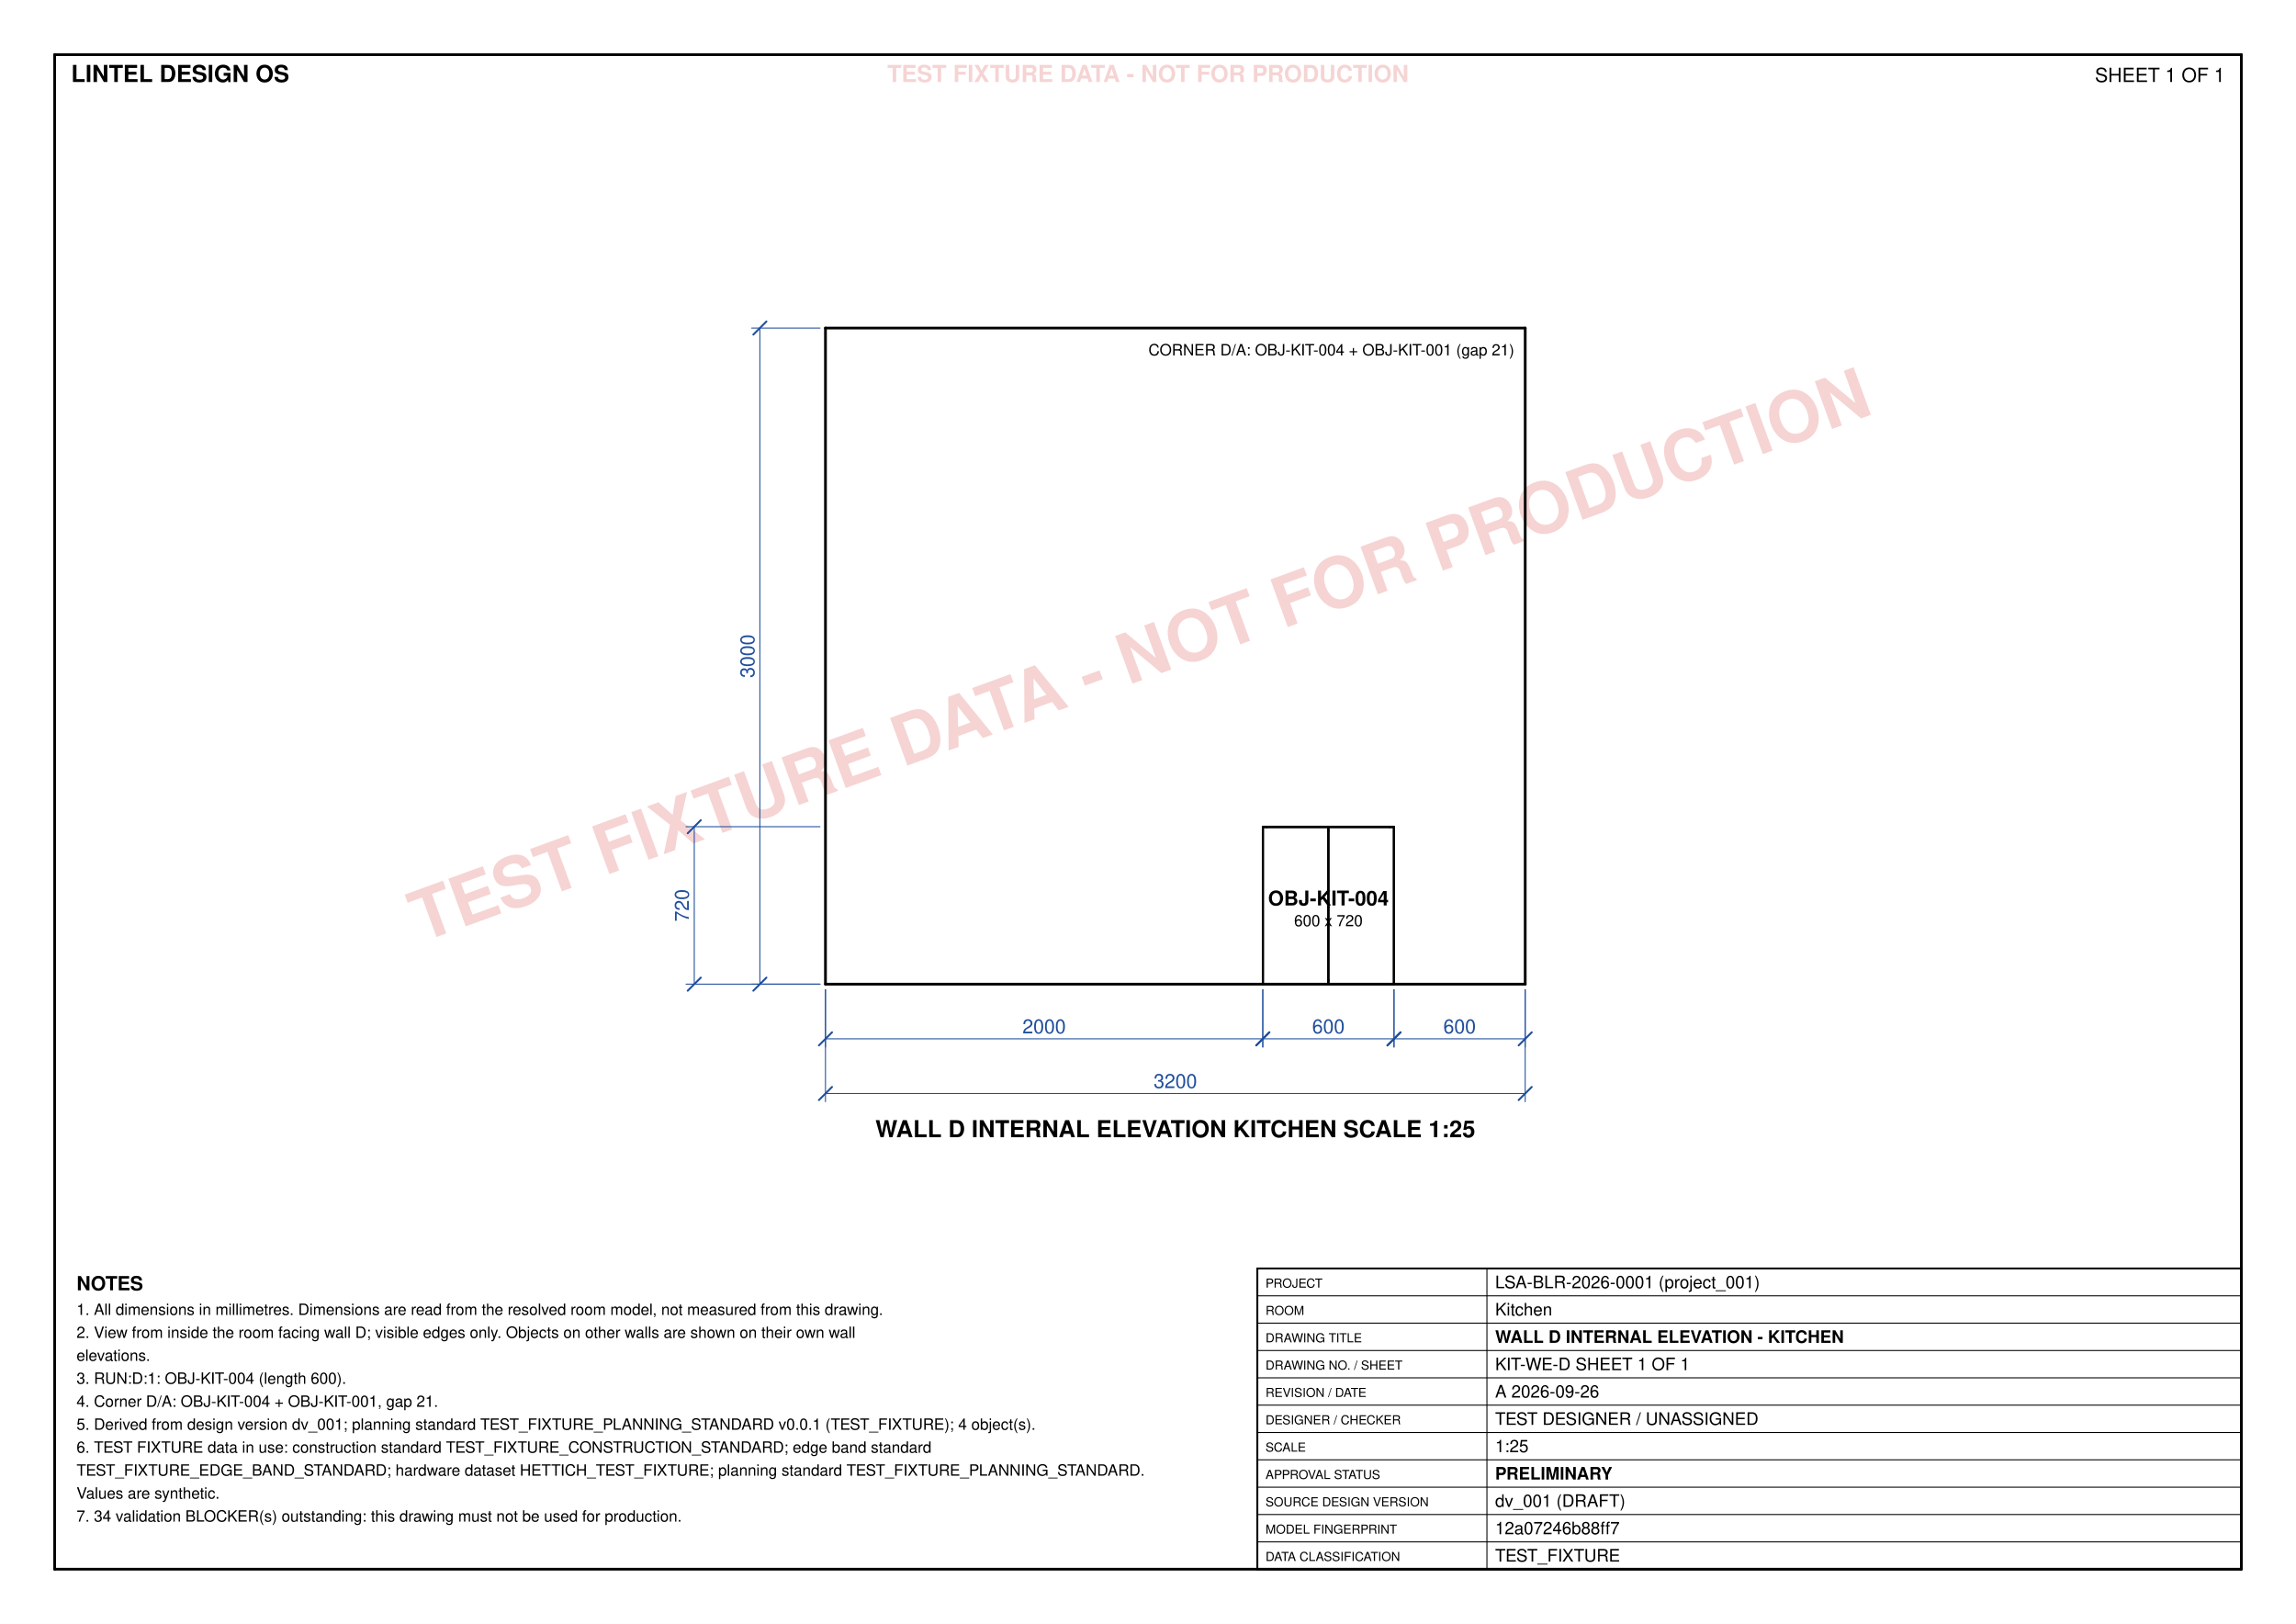
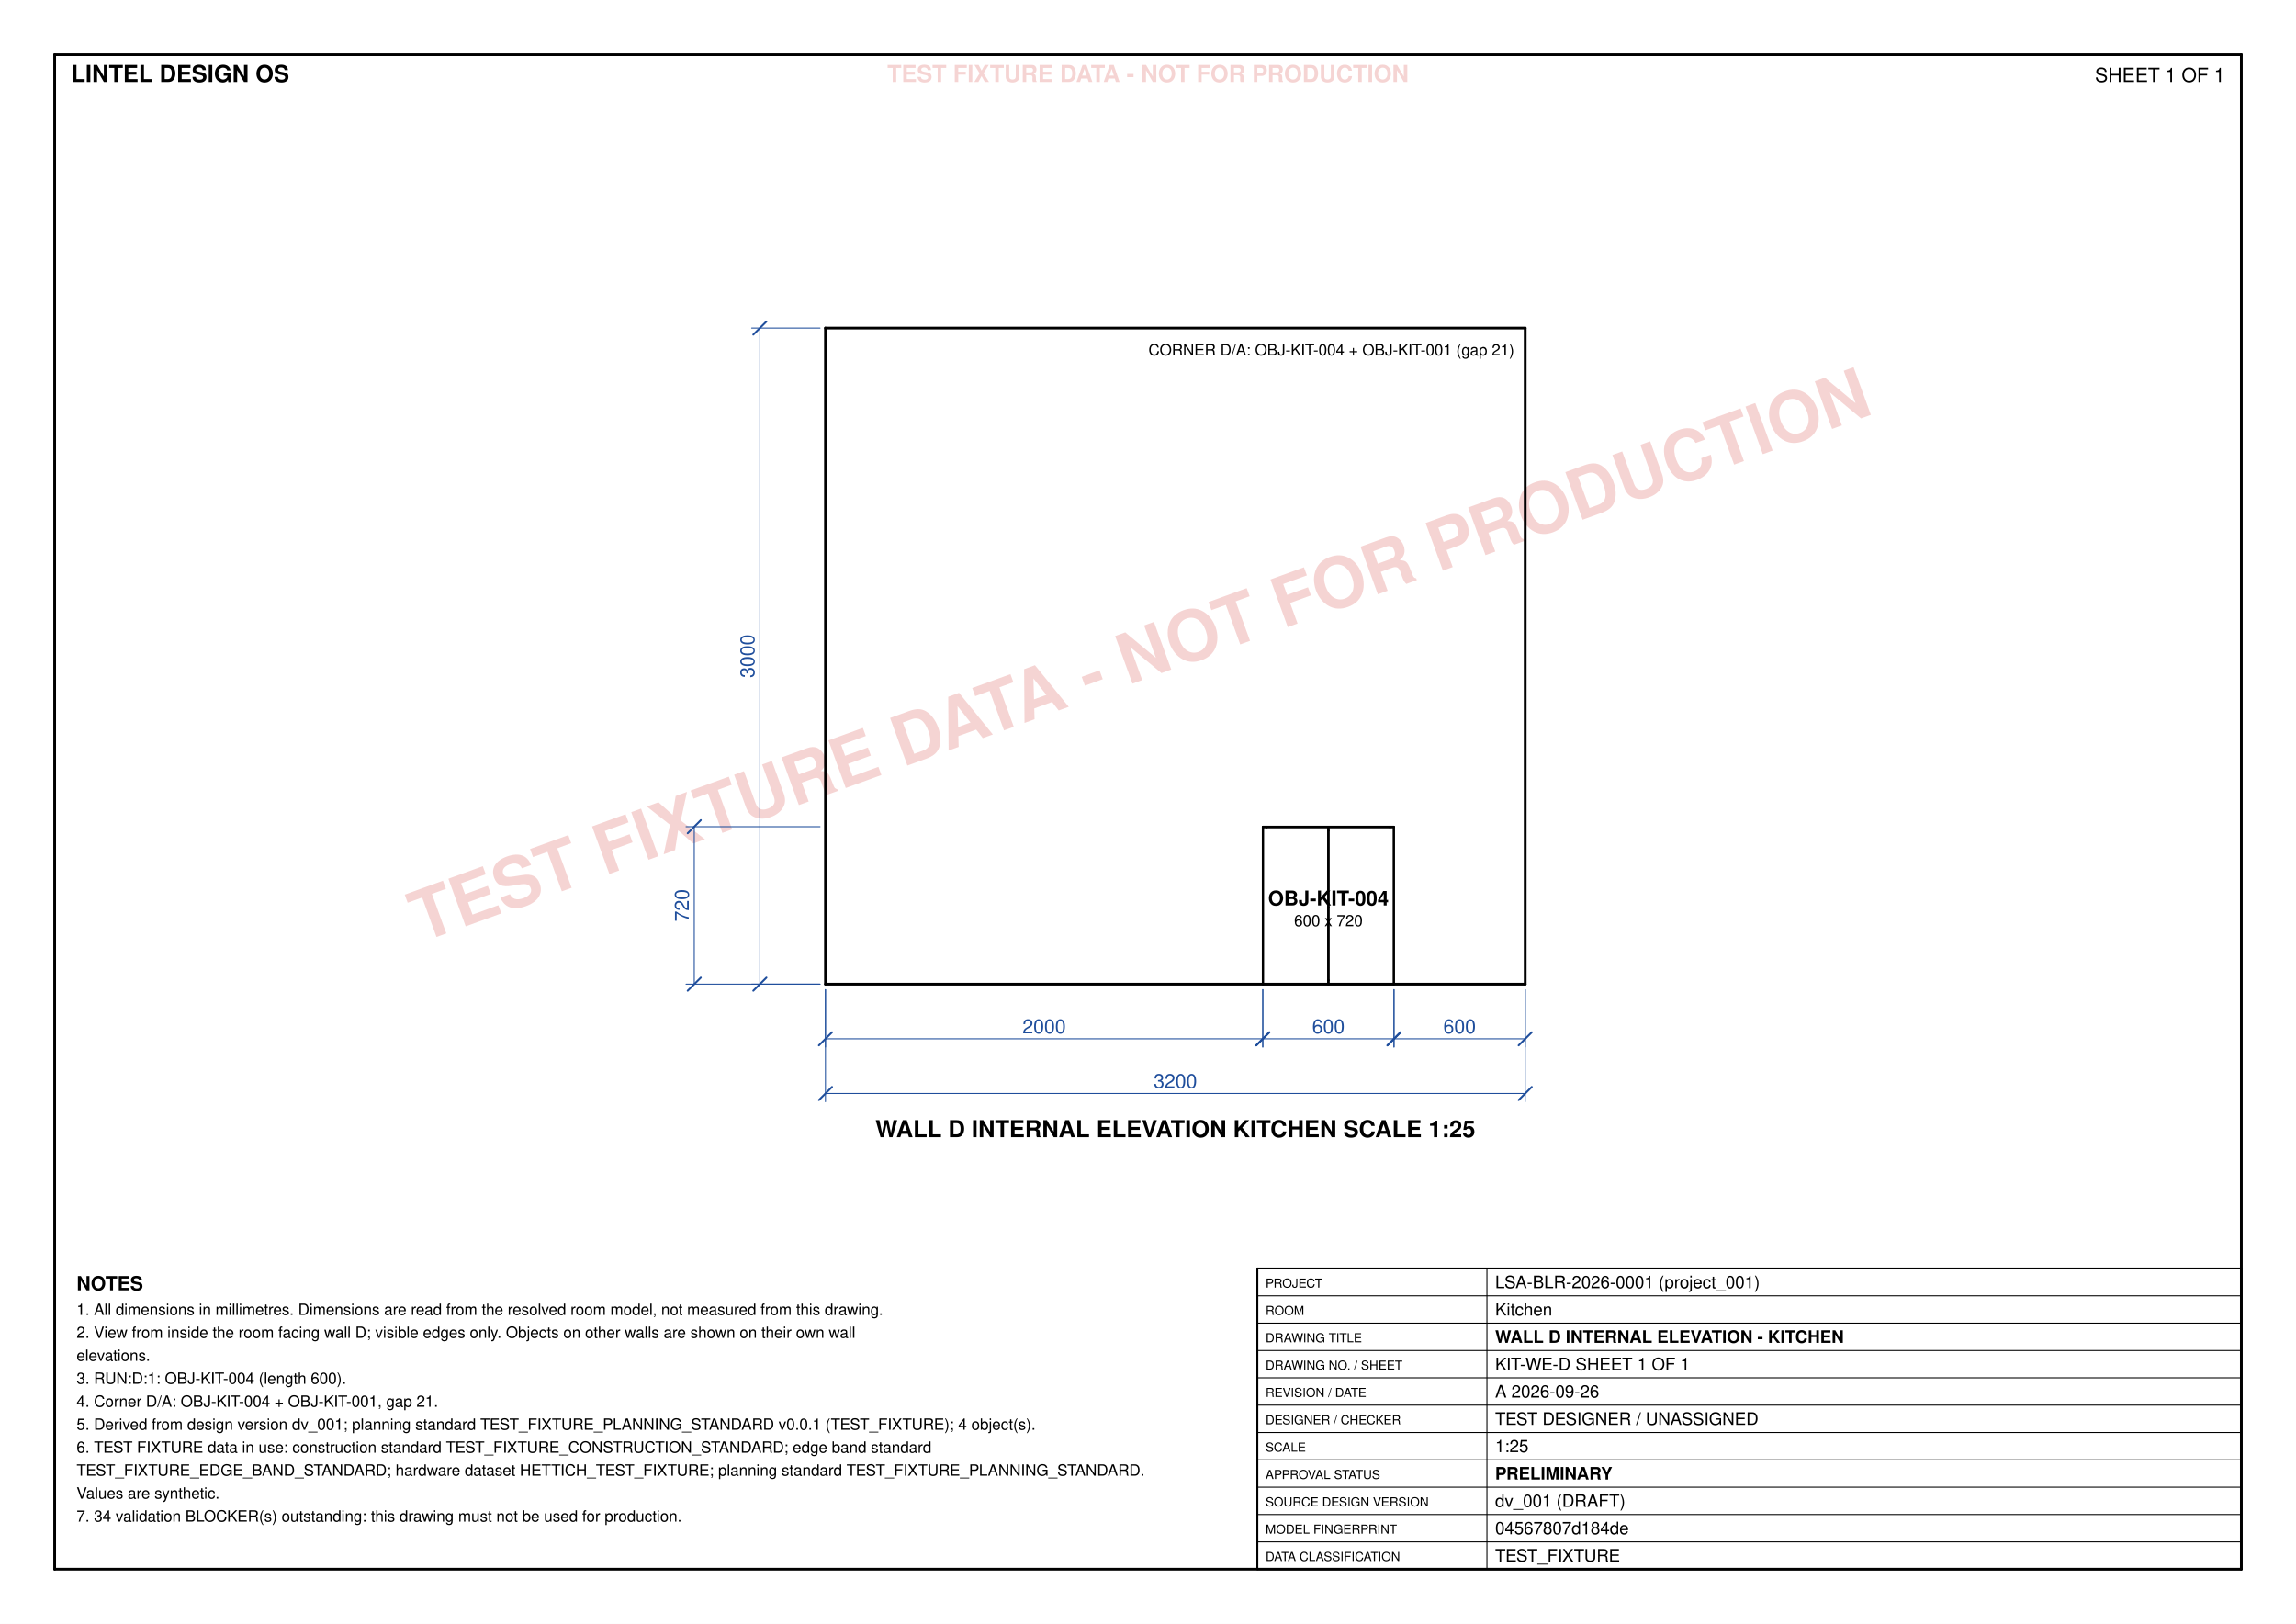
- <svg xmlns="http://www.w3.org/2000/svg" width="420mm" height="297mm" viewBox="0 0 420 297" data-drawing-id="DRW:dv_001:room_001:WALL_INTERNAL_ELEVATION:D:KIT-WE-D:RA" data-drawing-type="WALL_INTERNAL_ELEVATION" data-status="PRELIMINARY" data-design-version="dv_001" data-model-fingerprint="12a07246b88ff7" data-classification="TEST_FIXTURE" data-content-hash="0a00172e1f0202" data-sheet="1/1" data-room-id="room_001" data-objects="obj_004">
+ <svg xmlns="http://www.w3.org/2000/svg" width="420mm" height="297mm" viewBox="0 0 420 297" data-drawing-id="DRW:dv_001:room_001:WALL_INTERNAL_ELEVATION:D:KIT-WE-D:RA" data-drawing-type="WALL_INTERNAL_ELEVATION" data-status="PRELIMINARY" data-design-version="dv_001" data-model-fingerprint="04567807d184de" data-classification="TEST_FIXTURE" data-content-hash="1af7070c2cf940" data-sheet="1/1" data-room-id="room_001" data-objects="obj_004">
  <rect x="0" y="0" width="420" height="297" fill="#ffffff" />
  <g id="WATERMARK" fill="#d9534f" stroke="#d9534f" opacity="0.25" font-family="Helvetica, Arial, sans-serif" stroke-linecap="round">
    <text stroke="none" x="210" y="124" font-size="12.714" text-anchor="middle" font-weight="bold" transform="rotate(-20 210 124)">TEST FIXTURE DATA - NOT FOR PRODUCTION</text>
    <text stroke="none" x="210" y="15" font-size="4.286" text-anchor="middle" font-weight="bold">TEST FIXTURE DATA - NOT FOR PRODUCTION</text>
  </g>
  <g id="BORDER" fill="#000000" stroke="#000000" font-family="Helvetica, Arial, sans-serif" stroke-linecap="round">
    <line fill="none" x1="10" y1="10" x2="410" y2="10" stroke-width="0.5" />
    <line fill="none" x1="410" y1="10" x2="410" y2="287" stroke-width="0.5" />
    <line fill="none" x1="410" y1="287" x2="10" y2="287" stroke-width="0.5" />
    <line fill="none" x1="10" y1="287" x2="10" y2="10" stroke-width="0.5" />
    <text stroke="none" x="13" y="15" font-size="4.286" text-anchor="start" font-weight="bold">LINTEL DESIGN OS</text>
    <text stroke="none" x="407" y="15" font-size="3.571" text-anchor="end">SHEET 1 OF 1</text>
  </g>
  <g id="VISIBLE" fill="#000000" stroke="#000000" font-family="Helvetica, Arial, sans-serif" stroke-linecap="round">
    <line fill="none" x1="151" y1="180" x2="279" y2="180" stroke-width="0.5" />
    <line fill="none" x1="151" y1="60" x2="279" y2="60" stroke-width="0.5" />
    <line fill="none" x1="151" y1="180" x2="151" y2="60" stroke-width="0.5" />
    <line fill="none" x1="279" y1="180" x2="279" y2="60" stroke-width="0.5" />
    <line fill="none" x1="231" y1="180" x2="255" y2="180" stroke-width="0.35" />
    <line fill="none" x1="242.94" y1="179.28" x2="243.06" y2="179.28" stroke-width="0.35" />
    <line fill="none" x1="242.94" y1="165.96" x2="243.06" y2="165.96" stroke-width="0.35" />
    <line fill="none" x1="242.94" y1="165.24" x2="243.06" y2="165.24" stroke-width="0.35" />
    <line fill="none" x1="242.94" y1="151.92" x2="243.06" y2="151.92" stroke-width="0.35" />
    <line fill="none" x1="231.06" y1="151.32" x2="242.94" y2="151.32" stroke-width="0.35" />
    <line fill="none" x1="243.06" y1="151.32" x2="254.94" y2="151.32" stroke-width="0.35" />
    <line fill="none" x1="231" y1="151.2" x2="255" y2="151.2" stroke-width="0.35" />
    <line fill="none" x1="231" y1="180" x2="231" y2="151.2" stroke-width="0.35" />
    <line fill="none" x1="231.06" y1="180" x2="231.06" y2="151.32" stroke-width="0.35" />
    <line fill="none" x1="231.72" y1="151.32" x2="231.72" y2="151.2" stroke-width="0.35" />
    <line fill="none" x1="242.94" y1="180" x2="242.94" y2="151.32" stroke-width="0.35" />
    <line fill="none" x1="243.06" y1="180" x2="243.06" y2="151.32" stroke-width="0.35" />
    <line fill="none" x1="254.28" y1="151.32" x2="254.28" y2="151.2" stroke-width="0.35" />
    <line fill="none" x1="254.94" y1="180" x2="254.94" y2="151.32" stroke-width="0.35" />
    <line fill="none" x1="255" y1="180" x2="255" y2="151.2" stroke-width="0.35" />
  </g>
  <g id="DIMENSION" fill="#1f4e9c" stroke="#1f4e9c" font-family="Helvetica, Arial, sans-serif" stroke-linecap="round">
    <line fill="none" x1="151" y1="181" x2="151" y2="191.5" stroke-width="0.18" />
    <line fill="none" x1="149.8" y1="191.2" x2="152.2" y2="188.8" stroke-width="0.35" />
    <line fill="none" x1="231" y1="181" x2="231" y2="191.5" stroke-width="0.18" />
    <line fill="none" x1="229.8" y1="191.2" x2="232.2" y2="188.8" stroke-width="0.35" />
    <line fill="none" x1="151" y1="190" x2="231" y2="190" stroke-width="0.18" />
    <text stroke="none" x="191" y="189" font-size="3.571" text-anchor="middle">2000</text>
    <line fill="none" x1="231" y1="181" x2="231" y2="191.5" stroke-width="0.18" />
    <line fill="none" x1="229.8" y1="191.2" x2="232.2" y2="188.8" stroke-width="0.35" />
    <line fill="none" x1="255" y1="181" x2="255" y2="191.5" stroke-width="0.18" />
    <line fill="none" x1="253.8" y1="191.2" x2="256.2" y2="188.8" stroke-width="0.35" />
    <line fill="none" x1="231" y1="190" x2="255" y2="190" stroke-width="0.18" />
    <text stroke="none" x="243" y="189" font-size="3.571" text-anchor="middle">600</text>
    <line fill="none" x1="255" y1="181" x2="255" y2="191.5" stroke-width="0.18" />
    <line fill="none" x1="253.8" y1="191.2" x2="256.2" y2="188.8" stroke-width="0.35" />
    <line fill="none" x1="279" y1="181" x2="279" y2="191.5" stroke-width="0.18" />
    <line fill="none" x1="277.8" y1="191.2" x2="280.2" y2="188.8" stroke-width="0.35" />
    <line fill="none" x1="255" y1="190" x2="279" y2="190" stroke-width="0.18" />
    <text stroke="none" x="267" y="189" font-size="3.571" text-anchor="middle">600</text>
    <line fill="none" x1="151" y1="181" x2="151" y2="201.5" stroke-width="0.18" />
    <line fill="none" x1="149.8" y1="201.2" x2="152.2" y2="198.8" stroke-width="0.35" />
    <line fill="none" x1="279" y1="181" x2="279" y2="201.5" stroke-width="0.18" />
    <line fill="none" x1="277.8" y1="201.2" x2="280.2" y2="198.8" stroke-width="0.35" />
    <line fill="none" x1="151" y1="200" x2="279" y2="200" stroke-width="0.18" />
    <text stroke="none" x="215" y="199" font-size="3.571" text-anchor="middle">3200</text>
    <line fill="none" x1="150" y1="180" x2="137.5" y2="180" stroke-width="0.18" />
    <line fill="none" x1="137.8" y1="181.2" x2="140.2" y2="178.8" stroke-width="0.35" />
    <line fill="none" x1="150" y1="60" x2="137.5" y2="60" stroke-width="0.18" />
    <line fill="none" x1="137.8" y1="61.2" x2="140.2" y2="58.8" stroke-width="0.35" />
    <line fill="none" x1="139" y1="180" x2="139" y2="60" stroke-width="0.18" />
    <text stroke="none" x="138" y="120" font-size="3.571" text-anchor="middle" transform="rotate(-90 138 120)">3000</text>
    <line fill="none" x1="150" y1="180" x2="125.5" y2="180" stroke-width="0.18" />
    <line fill="none" x1="125.8" y1="181.2" x2="128.2" y2="178.8" stroke-width="0.35" />
    <line fill="none" x1="150" y1="151.2" x2="125.5" y2="151.2" stroke-width="0.18" />
    <line fill="none" x1="125.8" y1="152.4" x2="128.2" y2="150" stroke-width="0.35" />
    <line fill="none" x1="127" y1="180" x2="127" y2="151.2" stroke-width="0.18" />
    <text stroke="none" x="126" y="165.6" font-size="3.571" text-anchor="middle" transform="rotate(-90 126 165.6)">720</text>
  </g>
  <g id="ANNOTATION" fill="#000000" stroke="#000000" font-family="Helvetica, Arial, sans-serif" stroke-linecap="round">
    <text stroke="none" x="243" y="165.6" font-size="3.714" text-anchor="middle" font-weight="bold">OBJ-KIT-004</text>
    <text stroke="none" x="243" y="169.4" font-size="2.857" text-anchor="middle">600 x 720</text>
    <text stroke="none" x="277" y="65" font-size="2.857" text-anchor="end">CORNER D/A: OBJ-KIT-004 + OBJ-KIT-001 (gap 21)</text>
    <text stroke="none" x="215" y="208" font-size="4.286" text-anchor="middle" font-weight="bold">WALL D INTERNAL ELEVATION  KITCHEN  SCALE 1:25</text>
    <text stroke="none" x="14" y="236" font-size="3.571" text-anchor="start" font-weight="bold">NOTES</text>
    <text stroke="none" x="14" y="240.5" font-size="2.857" text-anchor="start">1. All dimensions in millimetres. Dimensions are read from the resolved room model, not measured from this drawing.</text>
    <text stroke="none" x="14" y="244.7" font-size="2.857" text-anchor="start">2. View from inside the room facing wall D; visible edges only. Objects on other walls are shown on their own wall</text>
    <text stroke="none" x="14" y="248.9" font-size="2.857" text-anchor="start">   elevations.</text>
    <text stroke="none" x="14" y="253.1" font-size="2.857" text-anchor="start">3. RUN:D:1: OBJ-KIT-004 (length 600).</text>
    <text stroke="none" x="14" y="257.3" font-size="2.857" text-anchor="start">4. Corner D/A: OBJ-KIT-004 + OBJ-KIT-001, gap 21.</text>
    <text stroke="none" x="14" y="261.5" font-size="2.857" text-anchor="start">5. Derived from design version dv_001; planning standard TEST_FIXTURE_PLANNING_STANDARD v0.0.1 (TEST_FIXTURE); 4 object(s).</text>
    <text stroke="none" x="14" y="265.7" font-size="2.857" text-anchor="start">6. TEST FIXTURE data in use: construction standard TEST_FIXTURE_CONSTRUCTION_STANDARD; edge band standard</text>
    <text stroke="none" x="14" y="269.9" font-size="2.857" text-anchor="start">   TEST_FIXTURE_EDGE_BAND_STANDARD; hardware dataset HETTICH_TEST_FIXTURE; planning standard TEST_FIXTURE_PLANNING_STANDARD.</text>
    <text stroke="none" x="14" y="274.1" font-size="2.857" text-anchor="start">   Values are synthetic.</text>
    <text stroke="none" x="14" y="278.3" font-size="2.857" text-anchor="start">7. 34 validation BLOCKER(s) outstanding: this drawing must not be used for production.</text>
  </g>
  <g id="TITLE_BLOCK" fill="#000000" stroke="#000000" font-family="Helvetica, Arial, sans-serif" stroke-linecap="round">
    <line fill="none" x1="230" y1="232" x2="410" y2="232" stroke-width="0.35" />
    <line fill="none" x1="410" y1="232" x2="410" y2="287" stroke-width="0.35" />
    <line fill="none" x1="410" y1="287" x2="230" y2="287" stroke-width="0.35" />
    <line fill="none" x1="230" y1="287" x2="230" y2="232" stroke-width="0.35" />
    <line fill="none" x1="272" y1="232" x2="272" y2="287" stroke-width="0.18" />
    <text stroke="none" x="231.5" y="235.5" font-size="2.286" text-anchor="start">PROJECT</text>
    <text stroke="none" x="273.5" y="235.6" font-size="3.143" text-anchor="start">LSA-BLR-2026-0001 (project_001)</text>
    <line fill="none" x1="230" y1="237" x2="410" y2="237" stroke-width="0.18" />
    <text stroke="none" x="231.5" y="240.5" font-size="2.286" text-anchor="start">ROOM</text>
    <text stroke="none" x="273.5" y="240.6" font-size="3.143" text-anchor="start">Kitchen</text>
    <line fill="none" x1="230" y1="242" x2="410" y2="242" stroke-width="0.18" />
    <text stroke="none" x="231.5" y="245.5" font-size="2.286" text-anchor="start">DRAWING TITLE</text>
    <text stroke="none" x="273.5" y="245.6" font-size="3.143" text-anchor="start" font-weight="bold">WALL D INTERNAL ELEVATION - KITCHEN</text>
    <line fill="none" x1="230" y1="247" x2="410" y2="247" stroke-width="0.18" />
    <text stroke="none" x="231.5" y="250.5" font-size="2.286" text-anchor="start">DRAWING NO. / SHEET</text>
    <text stroke="none" x="273.5" y="250.6" font-size="3.143" text-anchor="start">KIT-WE-D   SHEET 1 OF 1</text>
    <line fill="none" x1="230" y1="252" x2="410" y2="252" stroke-width="0.18" />
    <text stroke="none" x="231.5" y="255.5" font-size="2.286" text-anchor="start">REVISION / DATE</text>
    <text stroke="none" x="273.5" y="255.6" font-size="3.143" text-anchor="start">A   2026-09-26</text>
    <line fill="none" x1="230" y1="257" x2="410" y2="257" stroke-width="0.18" />
    <text stroke="none" x="231.5" y="260.5" font-size="2.286" text-anchor="start">DESIGNER / CHECKER</text>
    <text stroke="none" x="273.5" y="260.6" font-size="3.143" text-anchor="start">TEST DESIGNER / UNASSIGNED</text>
    <line fill="none" x1="230" y1="262" x2="410" y2="262" stroke-width="0.18" />
    <text stroke="none" x="231.5" y="265.5" font-size="2.286" text-anchor="start">SCALE</text>
    <text stroke="none" x="273.5" y="265.6" font-size="3.143" text-anchor="start">1:25</text>
    <line fill="none" x1="230" y1="267" x2="410" y2="267" stroke-width="0.18" />
    <text stroke="none" x="231.5" y="270.5" font-size="2.286" text-anchor="start">APPROVAL STATUS</text>
    <text stroke="none" x="273.5" y="270.6" font-size="3.143" text-anchor="start" font-weight="bold">PRELIMINARY</text>
    <line fill="none" x1="230" y1="272" x2="410" y2="272" stroke-width="0.18" />
    <text stroke="none" x="231.5" y="275.5" font-size="2.286" text-anchor="start">SOURCE DESIGN VERSION</text>
    <text stroke="none" x="273.5" y="275.6" font-size="3.143" text-anchor="start">dv_001 (DRAFT)</text>
    <line fill="none" x1="230" y1="277" x2="410" y2="277" stroke-width="0.18" />
    <text stroke="none" x="231.5" y="280.5" font-size="2.286" text-anchor="start">MODEL FINGERPRINT</text>
-     <text stroke="none" x="273.5" y="280.6" font-size="3.143" text-anchor="start">12a07246b88ff7</text>
+     <text stroke="none" x="273.5" y="280.6" font-size="3.143" text-anchor="start">04567807d184de</text>
    <line fill="none" x1="230" y1="282" x2="410" y2="282" stroke-width="0.18" />
    <text stroke="none" x="231.5" y="285.5" font-size="2.286" text-anchor="start">DATA CLASSIFICATION</text>
    <text stroke="none" x="273.5" y="285.6" font-size="3.143" text-anchor="start">TEST_FIXTURE</text>
  </g>
</svg>
